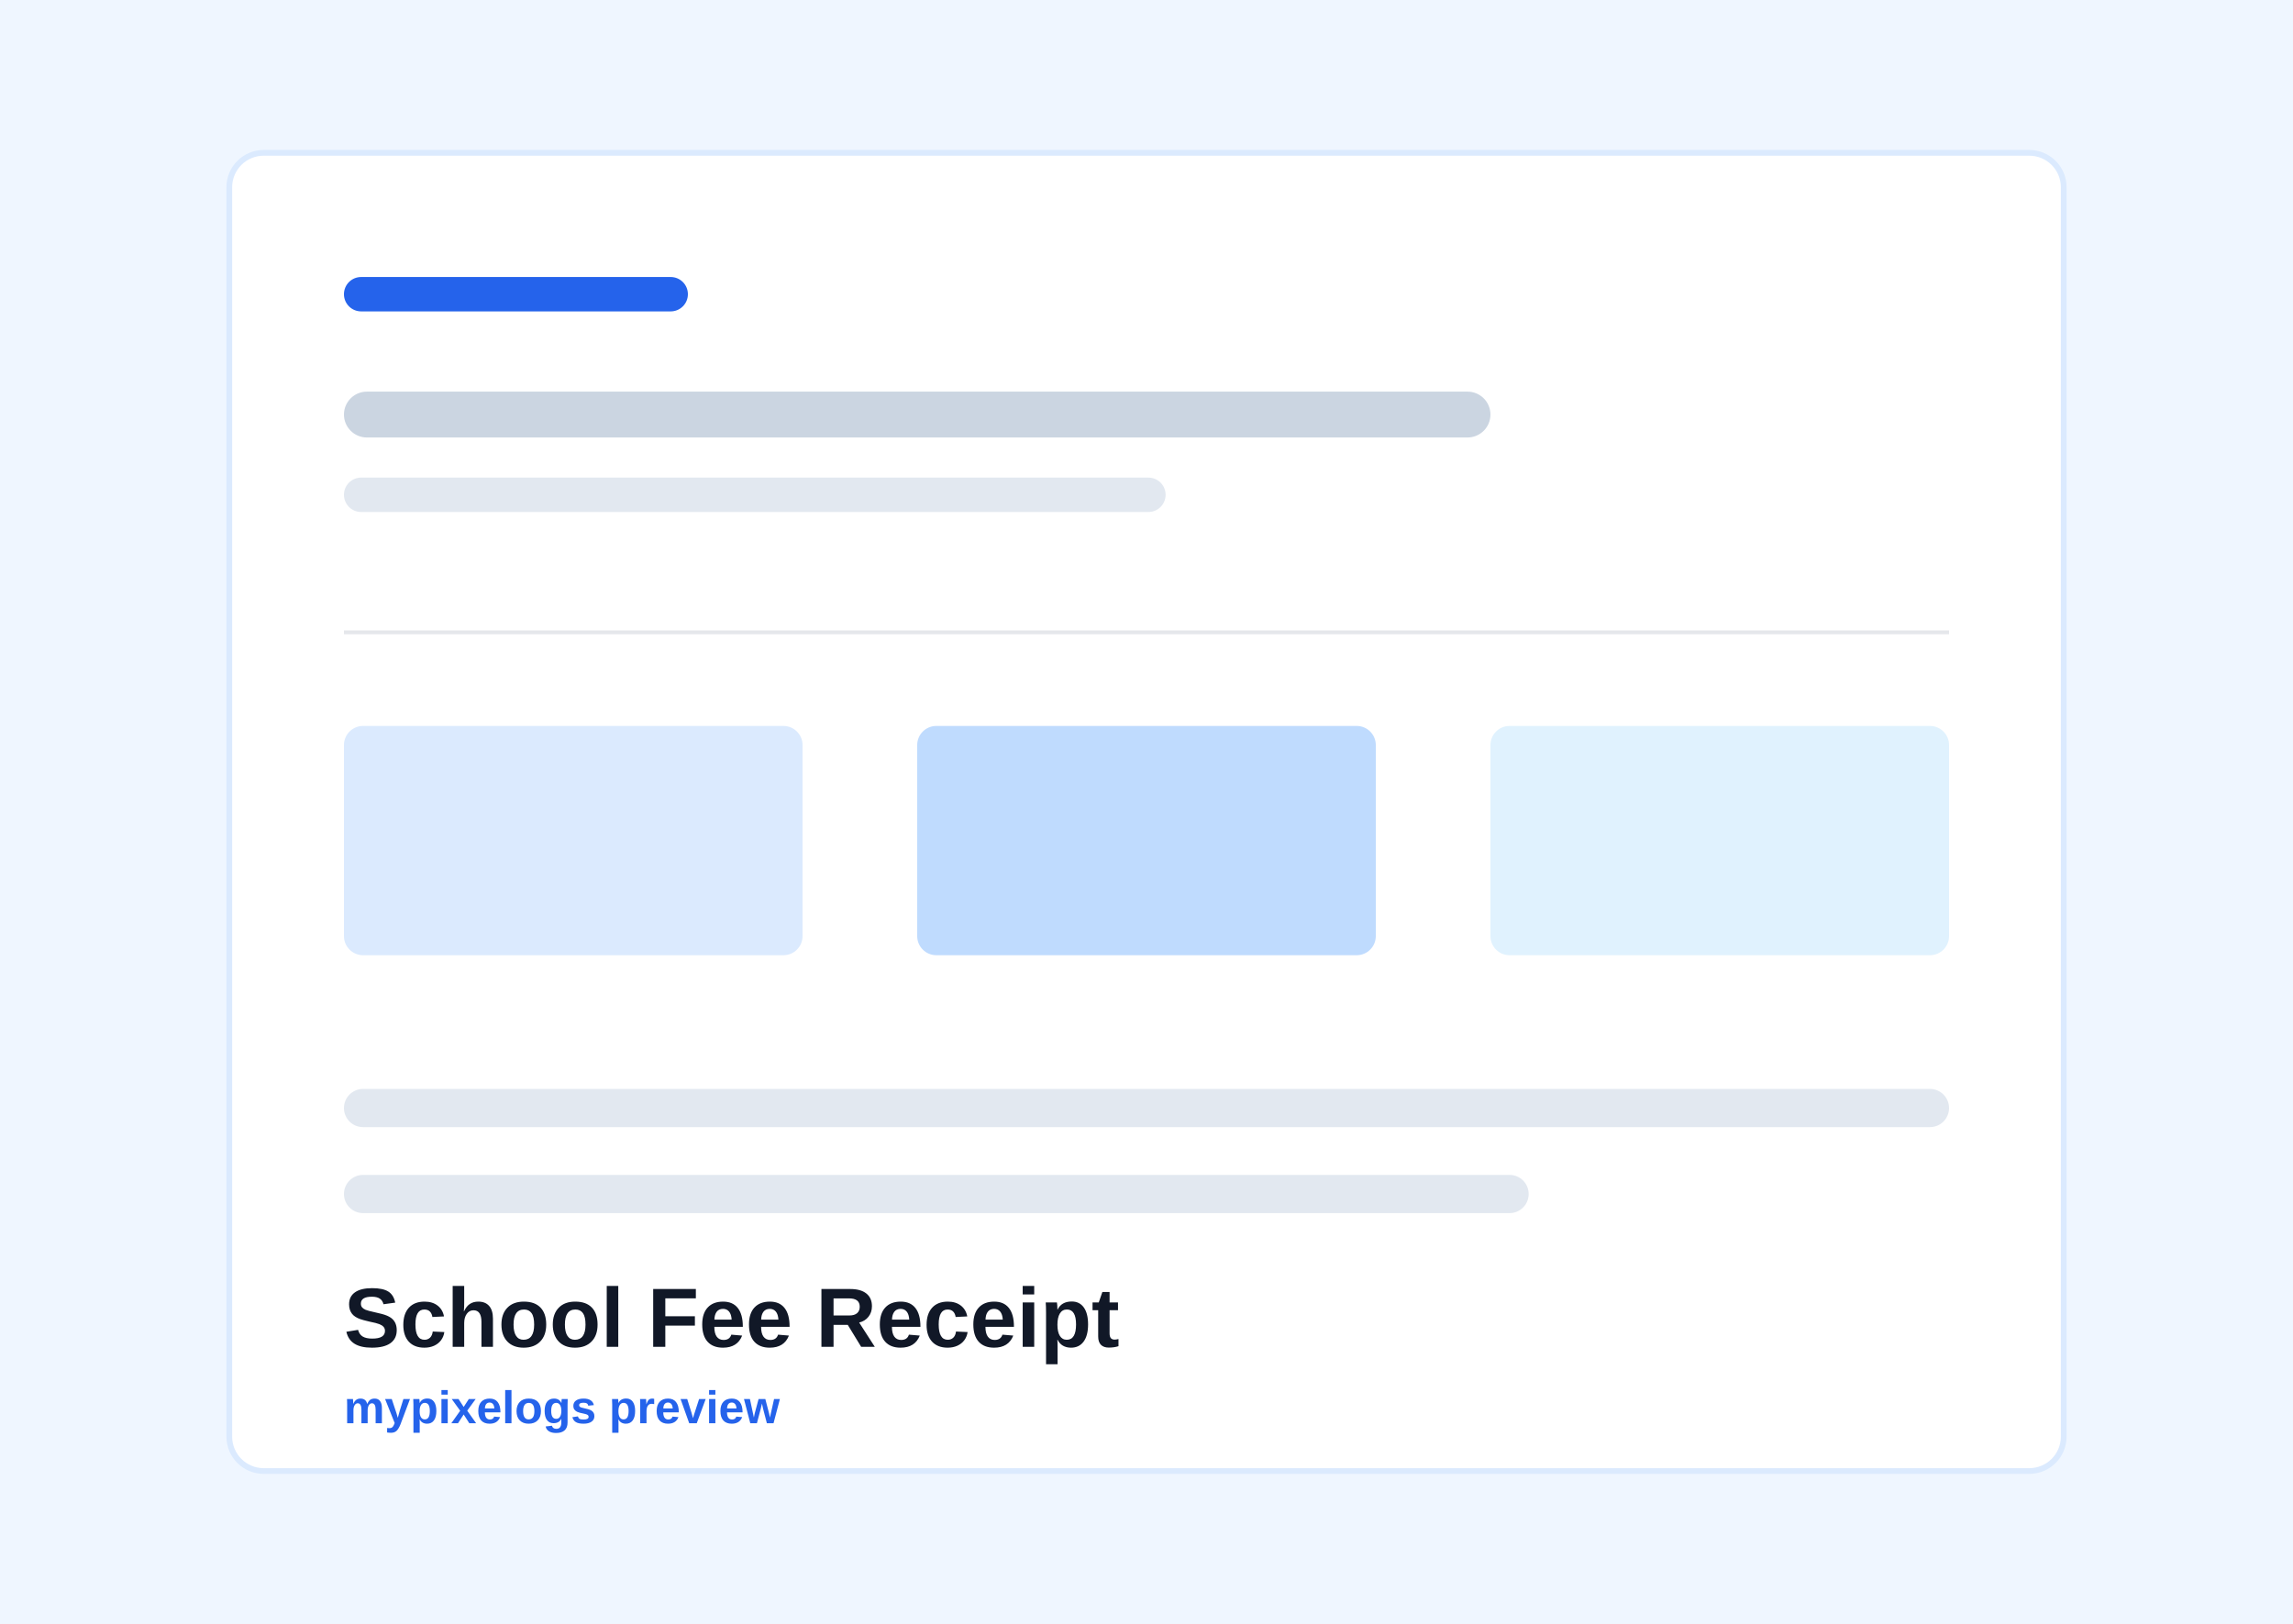
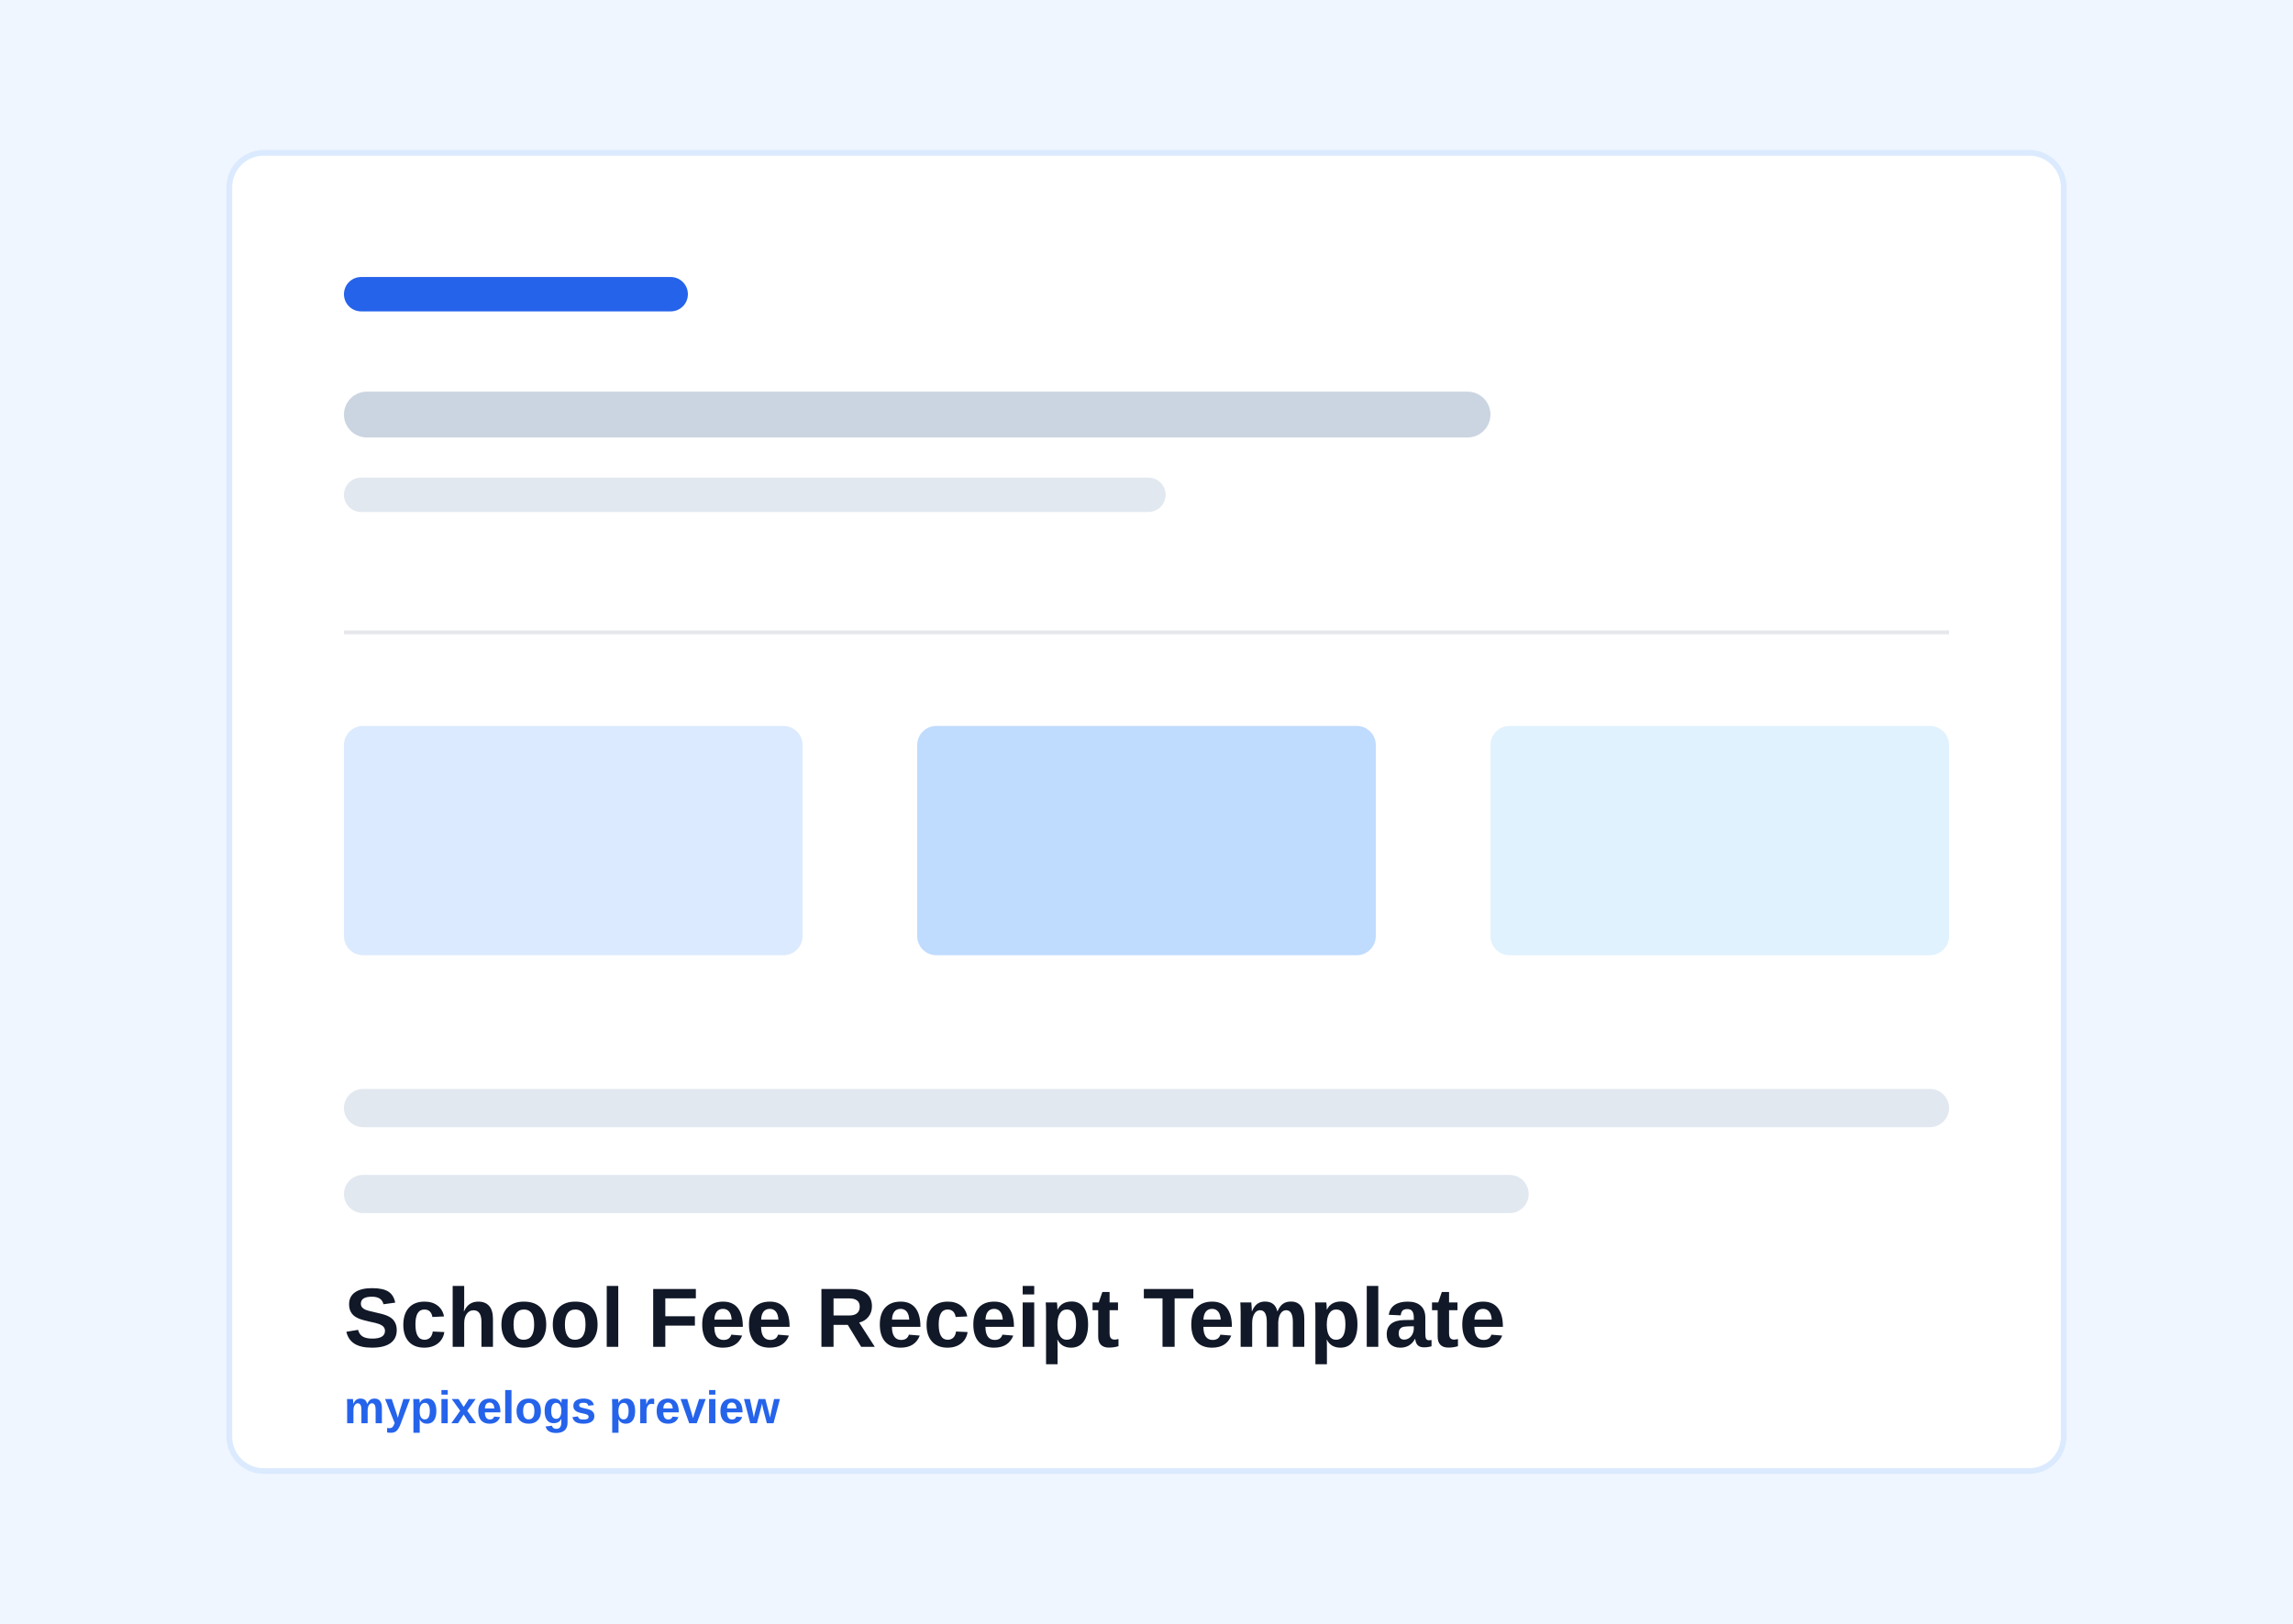
<svg xmlns="http://www.w3.org/2000/svg" width="1200" height="850" viewBox="0 0 1200 850">
  <rect width="1200" height="850" fill="#eff6ff" />
  <rect x="120" y="80" width="960" height="690" rx="18" fill="#ffffff" stroke="#dbeafe" stroke-width="3" />
  <rect x="180" y="145" width="180" height="18" rx="9" fill="#2563eb" />
  <rect x="180" y="205" width="600" height="24" rx="12" fill="#cbd5e1" />
  <rect x="180" y="250" width="430" height="18" rx="9" fill="#e2e8f0" />
  <rect x="180" y="330" width="840" height="2" fill="#e5e7eb" />
  <rect x="180" y="380" width="240" height="120" rx="10" fill="#dbeafe" />
  <rect x="480" y="380" width="240" height="120" rx="10" fill="#bfdbfe" />
  <rect x="780" y="380" width="240" height="120" rx="10" fill="#e0f2fe" />
  <rect x="180" y="570" width="840" height="20" rx="10" fill="#e2e8f0" />
  <rect x="180" y="615" width="620" height="20" rx="10" fill="#e2e8f0" />
-   <text x="180" y="705" fill="#111827" font-family="Arial, sans-serif" font-size="44" font-weight="700">School Fee Receipt</text>
+   <text x="180" y="705" fill="#111827" font-family="Arial, sans-serif" font-size="44" font-weight="700">School Fee Receipt Template</text>
  <text x="180" y="745" fill="#2563eb" font-family="Arial, sans-serif" font-size="24" font-weight="700">mypixelogs preview</text>
</svg>
